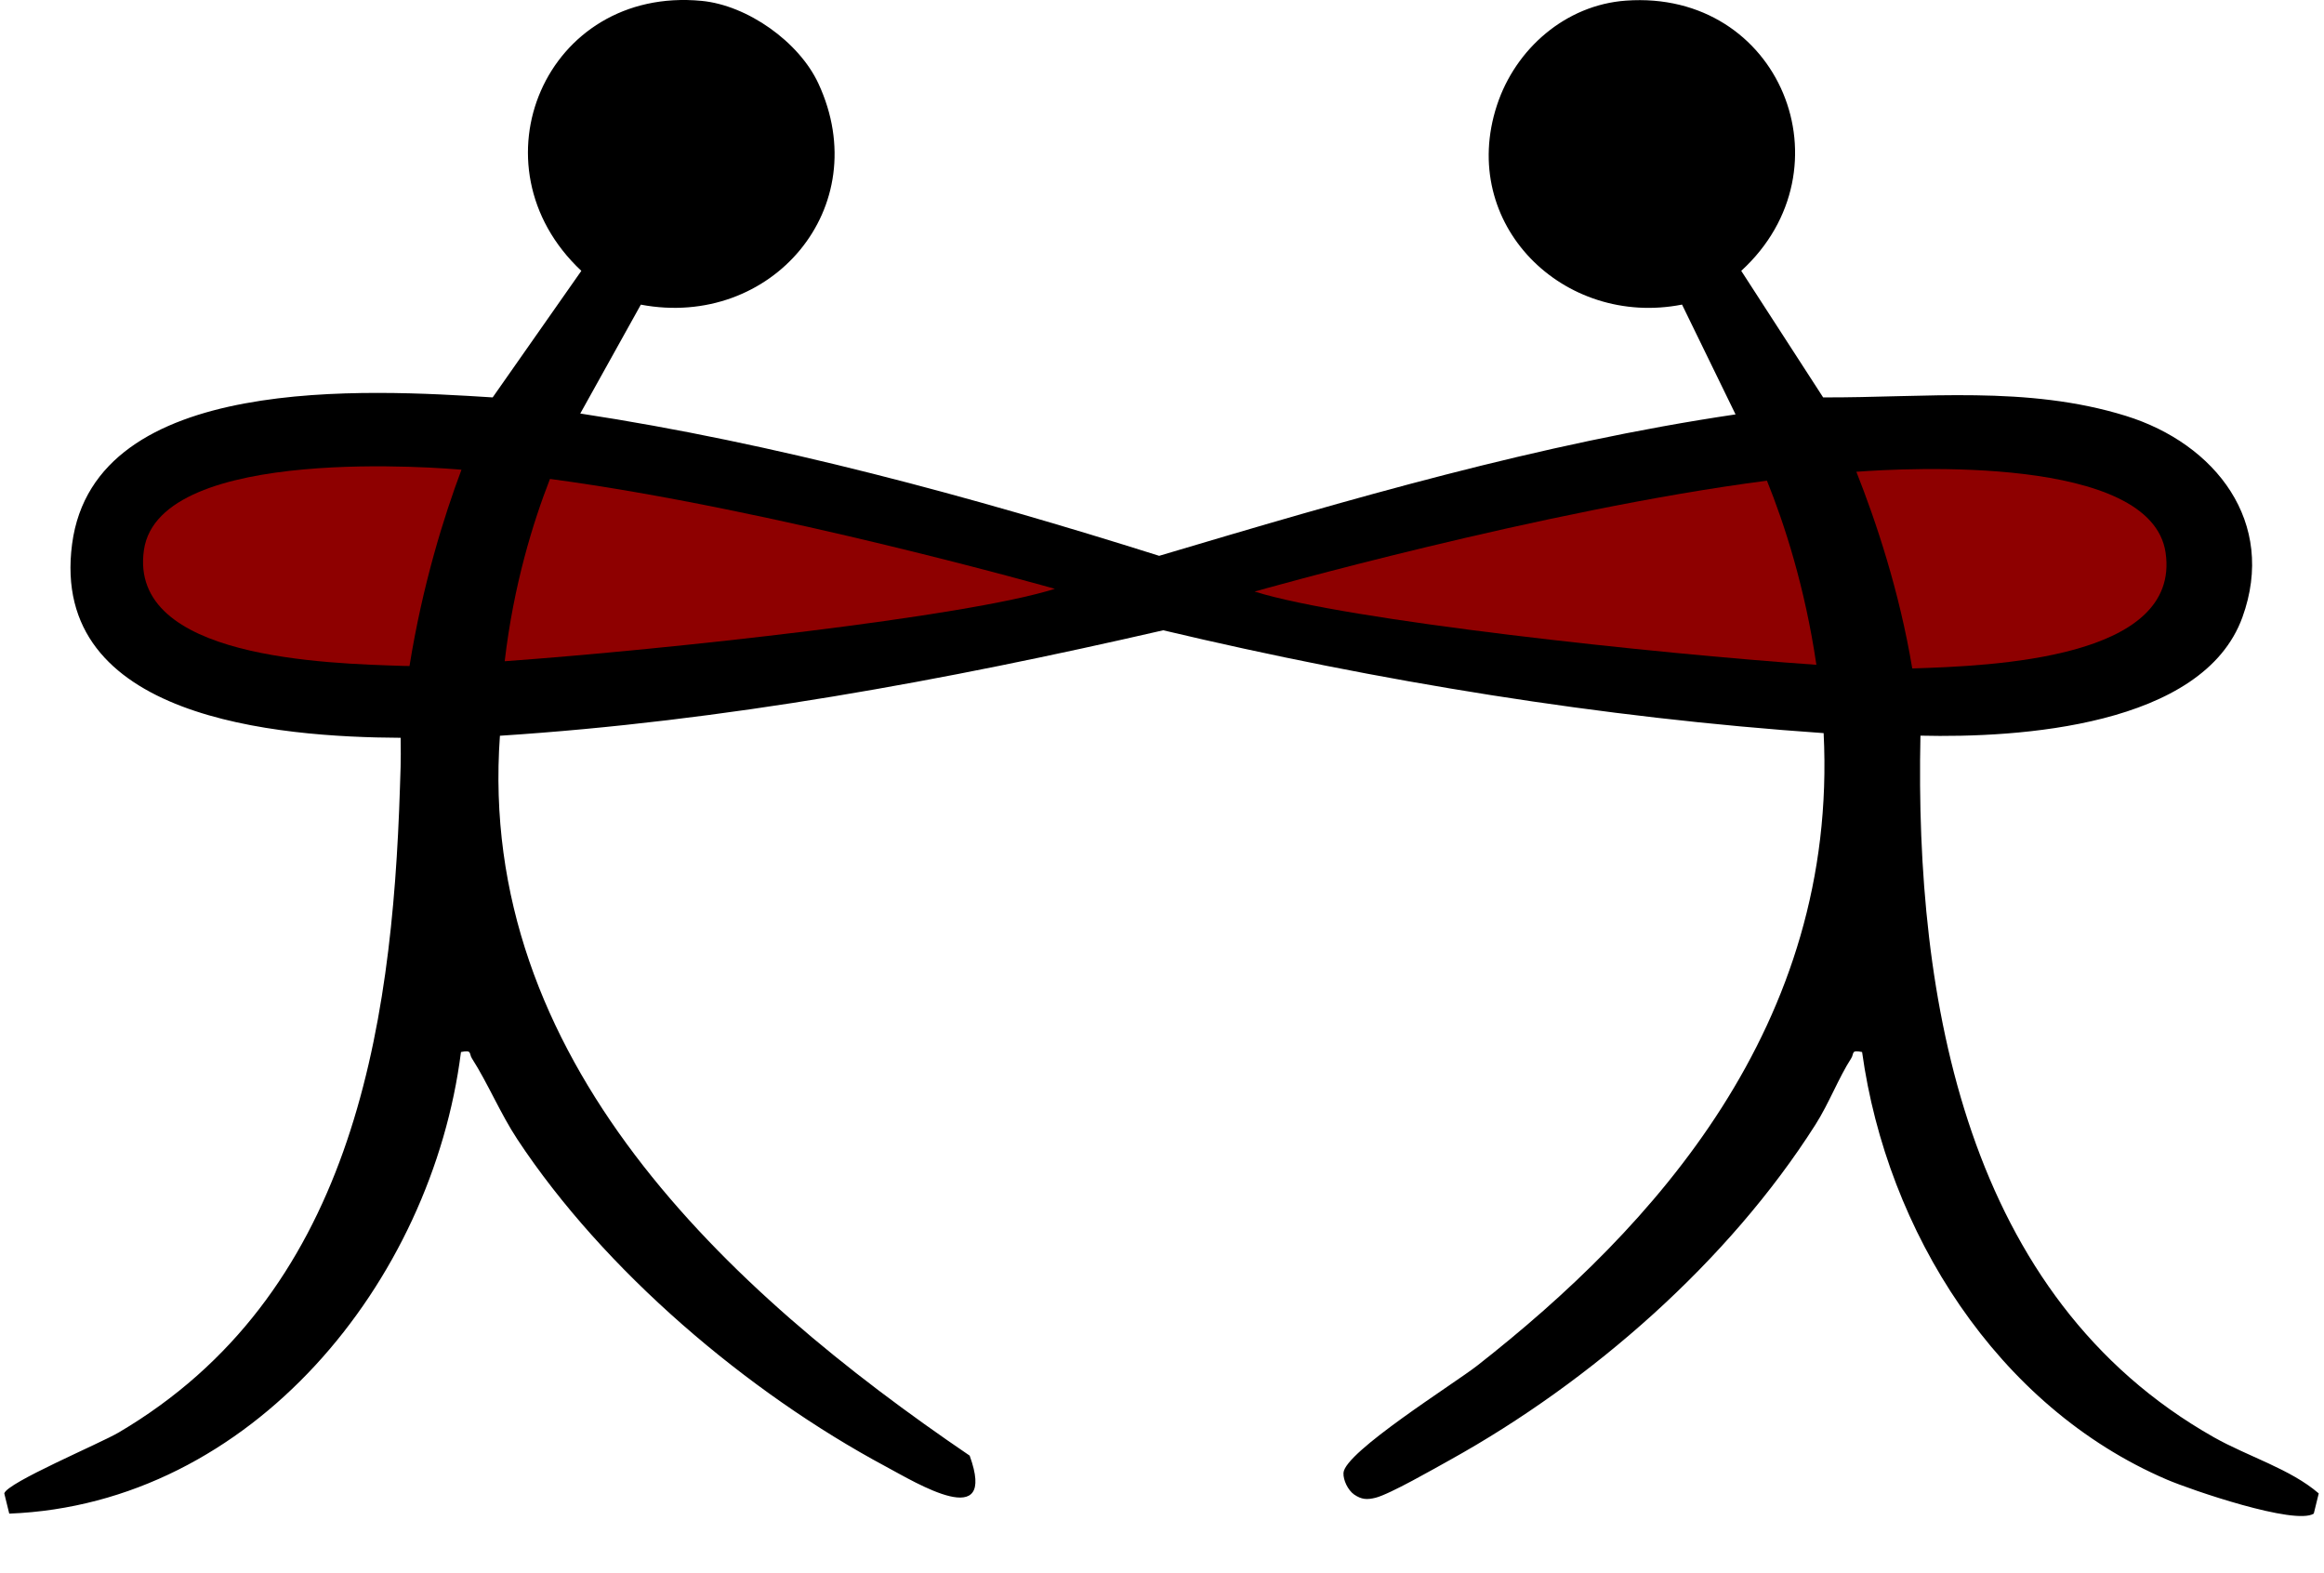
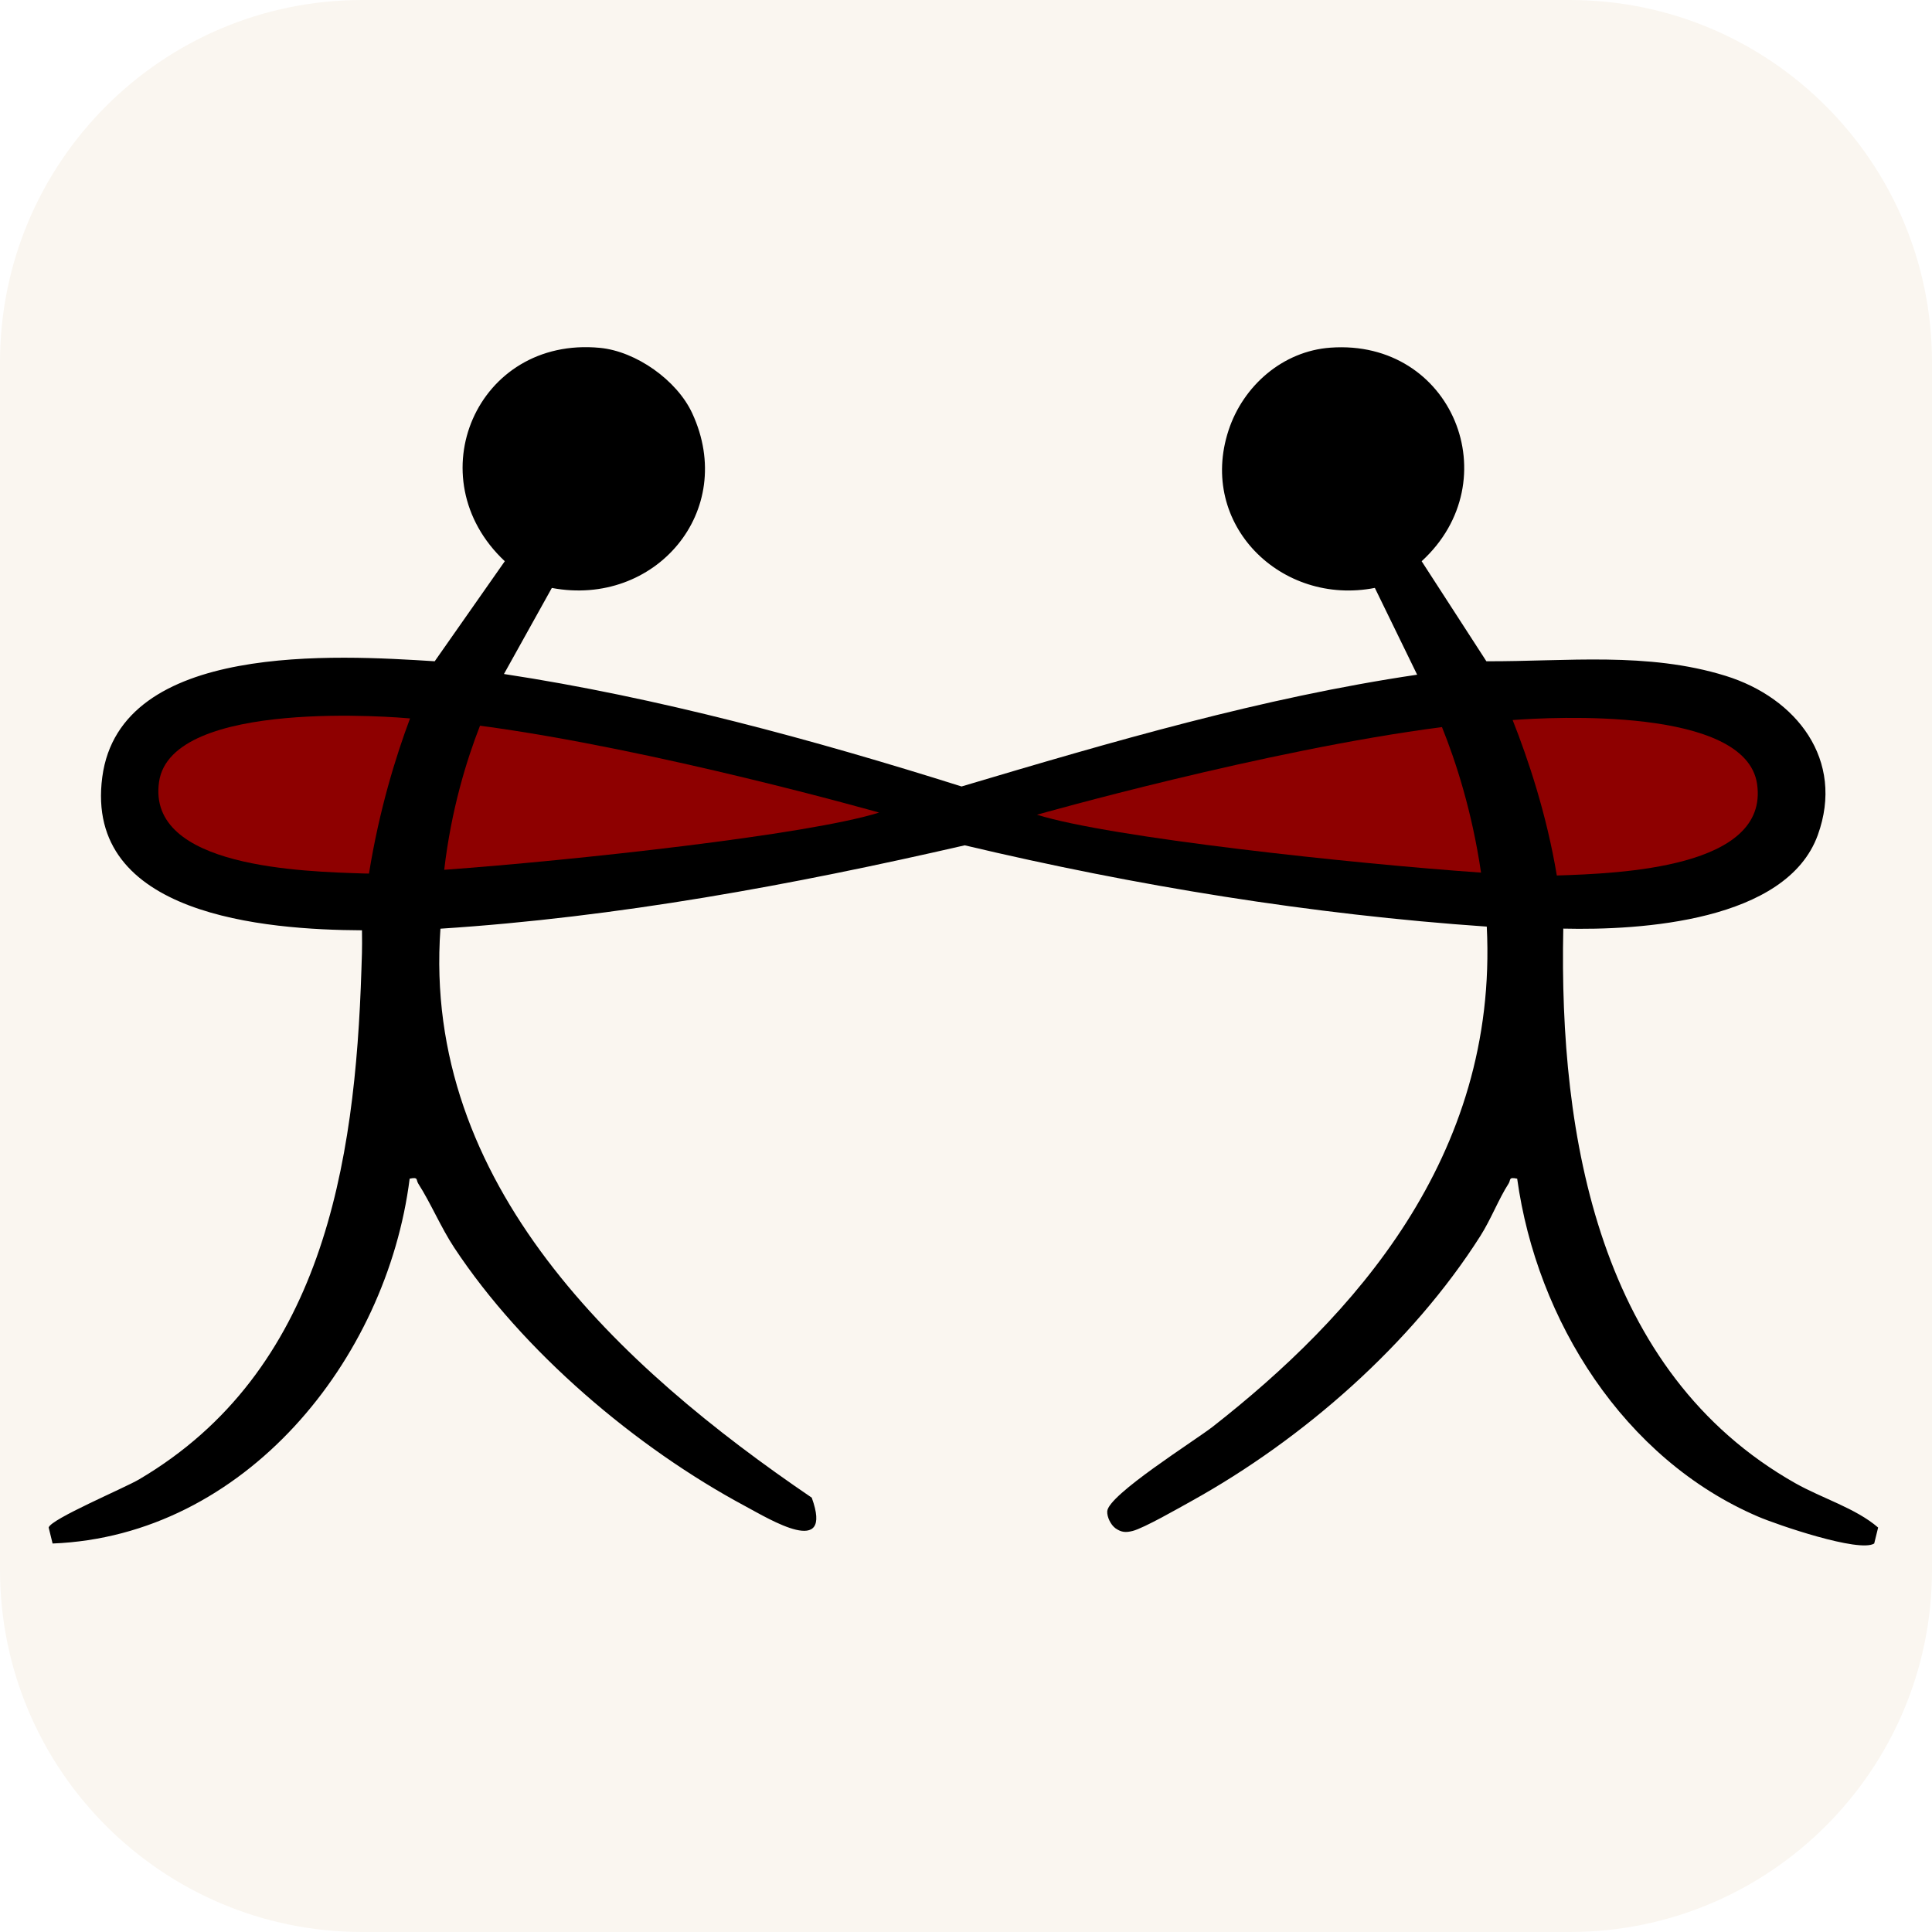
- <svg xmlns="http://www.w3.org/2000/svg" id="Layer_2" data-name="Layer 2" viewBox="0 0 477.28 323" width="477.28" height="323">
+ <svg xmlns="http://www.w3.org/2000/svg" viewBox="0 0 512 512" role="img" aria-label="The 8th Element">
  <defs>
    <style>
-       .cls-1 {
-         fill: none;
-       }
- 
-       .cls-2 {
-         fill: #8e0000;
-       }
+       .mark-red { fill: #8e0000; }
+       .mark-clear { fill: none; }
    </style>
  </defs>
-   <g id="Layer_1-2" data-name="Layer 1">
-     <g>
-       <g>
-         <path d="M119.18,84.92c39.94,6.08,80.44,17.09,118.88,29.22,38.91-11.58,78.11-23.09,118.37-29.04l-10.99-22.55c-24.31,4.77-46.03-16.48-38.01-40.94,3.8-11.58,14.09-20.59,26.48-21.48,31.68-2.28,46.55,34.55,23.69,55.49l16.82,25.99c20.84.08,41.84-2.51,62.16,3.79,18.38,5.7,31.03,21.81,23.94,41.37-8.13,22.41-45.97,24.79-66.12,24.3-1.15,54.19,9.31,115.28,60.28,144.09,7,3.95,15.69,6.49,21.52,11.52l-1.02,4.15c-3.86,2.45-25.26-4.88-30.17-6.99-34.89-14.95-57.5-50.99-62.59-87.8-2.34-.5-1.6.31-2.24,1.29-2.56,3.96-4.58,9.29-7.34,13.62-17.83,28.06-46,52.74-75.04,68.85-3.25,1.8-12.38,7.04-15.3,7.77-1.76.44-2.87.38-4.4-.66-1.27-.9-2.27-2.96-2.19-4.44.22-4.28,22.78-18.36,27.49-22.05,36.09-28.28,74.12-69.8,71.12-129.87-.05-.92.38,1.09,0,0-45.54-3.14-91.31-10.61-135.63-21.12-44.82,10.3-90.2,18.68-136.22,21.66-4.77,66.34,46.48,113.85,96.47,147.83,5.74,15.85-10.92,5.62-17.22,2.24-28.47-15.25-57.86-40.22-75.68-67.21-3.45-5.23-6.09-11.57-9.33-16.62-.63-.99.1-1.78-2.24-1.29-5.97,47.21-42.96,92.85-92.77,94.79l-1.02-4.15c.52-2.2,19.67-10.25,23.51-12.52,47.53-28.01,56.14-81.59,57.75-132.51.08-2.62.23-5.13.14-10.14-25.2-.13-72.24-3.87-67.47-39.82,4.67-35.22,61.06-31.67,86.37-30.08l18.21-25.99C96.31,33.98,112.09-2.89,144.1.18c9.39.9,20,8.39,23.98,16.98,11.82,25.48-9.69,50.46-36.47,45.4l-12.44,22.36Z" />
-         <path class="cls-2" d="M94.77,96.46c-3.63,9.69-7.99,23.64-10.67,40.31-.46,0-.87,0-1.24-.02-15.58-.51-56.56-1.4-53.3-23.81,3.18-21.92,62.64-16.71,65.21-16.48Z" />
-         <path class="cls-2" d="M216.64,120.92c-18.42,5.8-79.29,12.42-112.99,14.87,1.82-15.64,5.82-28.54,9.3-37.44,45.75,6.11,103.69,22.57,103.69,22.57Z" />
-         <path class="cls-1" d="M112.95,98.35c-3.48,8.9-7.48,21.8-9.3,37.44-8.76.64-15.68.99-19.55.98,2.68-16.67,7.04-30.62,10.67-40.31.06.01.09.01.09.01,5.67.38,11.76,1.03,18.09,1.88Z" />
-         <path class="cls-2" d="M373.03,136.52c-33.15-2.3-96.51-9.1-115.37-15.04,0,0,59.24-16.82,105.22-22.77,3.6,8.92,7.81,21.88,10.15,37.81Z" />
-         <path class="cls-2" d="M392.72,137.27c-2.65-15.91-7.46-30.25-11.48-40.39,10.19-.76,60.58-3.51,63.51,16.62,3.17,21.83-35.62,23.24-52.03,23.77Z" />
-         <path class="cls-1" d="M392.72,137.27c-.44.01-.86.03-1.27.04-3.22.11-9.8-.19-18.42-.79-2.34-15.93-6.55-28.89-10.15-37.81,5.78-.76,11.35-1.33,16.57-1.68,0,0,.64-.06,1.79-.15,4.02,10.14,8.83,24.48,11.48,40.39Z" />
-         <path class="cls-1" d="M374.5,150.54c-.31-4.89-.82-9.57-1.47-14.02" />
-         <path class="cls-1" d="M362.88,98.71c-3.52-8.74-6.46-13.6-6.46-13.6" />
-         <path class="cls-1" d="M394.38,151.06c-.34-4.68-.92-9.3-1.66-13.79" />
-         <path class="cls-1" d="M381.24,96.88c-3.76-9.46-6.83-15.27-6.83-15.27" />
-         <path class="cls-1" d="M84.1,136.77c-.76,4.7-1.38,9.63-1.82,14.73" />
-         <path class="cls-1" d="M101.18,81.6s-2.87,5.42-6.41,14.86" />
-         <path class="cls-1" d="M103.65,135.79c-.57,4.85-.93,9.96-1,15.29" />
-         <path class="cls-1" d="M119.18,84.92s-2.88,4.85-6.23,13.43" />
-       </g>
-     </g>
+   <rect width="512" height="512" rx="96" fill="#faf6f0" />
+   <g transform="translate(12 92) scale(1.02)">
+     <path d="M119.18,84.92c39.94,6.08,80.44,17.09,118.88,29.22,38.91-11.58,78.11-23.09,118.37-29.04l-10.99-22.55c-24.31,4.77-46.03-16.48-38.01-40.94,3.8-11.58,14.09-20.59,26.48-21.48,31.68-2.28,46.55,34.55,23.69,55.49l16.82,25.99c20.84.08,41.84-2.51,62.16,3.79,18.38,5.7,31.03,21.81,23.94,41.37-8.13,22.41-45.97,24.79-66.12,24.3-1.15,54.19,9.31,115.28,60.28,144.09,7,3.95,15.69,6.49,21.52,11.52l-1.02,4.15c-3.86,2.45-25.26-4.88-30.17-6.99-34.89-14.95-57.5-50.99-62.59-87.8-2.34-.5-1.6.31-2.24,1.29-2.56,3.96-4.58,9.29-7.34,13.62-17.83,28.06-46,52.74-75.04,68.85-3.25,1.8-12.38,7.04-15.3,7.77-1.76.44-2.87.38-4.4-.66-1.27-.9-2.27-2.96-2.19-4.44.22-4.28,22.78-18.36,27.49-22.05,36.09-28.28,74.12-69.8,71.12-129.87-.05-.92.38,1.09,0,0-45.54-3.14-91.31-10.61-135.63-21.12-44.82,10.3-90.2,18.68-136.22,21.66-4.77,66.34,46.48,113.85,96.47,147.83,5.74,15.85-10.92,5.62-17.22,2.24-28.47-15.25-57.86-40.22-75.68-67.21-3.45-5.23-6.09-11.57-9.33-16.62-.63-.99.1-1.78-2.24-1.29-5.97,47.21-42.96,92.85-92.77,94.79l-1.02-4.15c.52-2.2,19.67-10.25,23.51-12.52,47.53-28.01,56.14-81.59,57.75-132.51.08-2.62.23-5.13.14-10.14-25.2-.13-72.24-3.87-67.47-39.82,4.67-35.22,61.06-31.67,86.37-30.08l18.21-25.99C96.31,33.98,112.09-2.89,144.1.18c9.39.9,20,8.39,23.98,16.98,11.82,25.48-9.69,50.46-36.47,45.4l-12.44,22.36Z" />
+     <path class="mark-red" d="M94.77,96.46c-3.63,9.69-7.99,23.64-10.67,40.31-.46,0-.87,0-1.24-.02-15.58-.51-56.56-1.4-53.3-23.81,3.18-21.92,62.64-16.71,65.21-16.48Z" />
+     <path class="mark-red" d="M216.64,120.92c-18.42,5.8-79.29,12.42-112.99,14.87,1.82-15.64,5.82-28.54,9.3-37.44,45.75,6.11,103.69,22.57,103.69,22.57Z" />
+     <path class="mark-clear" d="M112.95,98.35c-3.48,8.9-7.48,21.8-9.3,37.44-8.76.64-15.68.99-19.55.98,2.68-16.67,7.04-30.62,10.67-40.31.06.01.09.01.09.01,5.67.38,11.76,1.03,18.09,1.88Z" />
+     <path class="mark-red" d="M373.03,136.52c-33.15-2.3-96.51-9.1-115.37-15.04,0,0,59.24-16.82,105.22-22.77,3.6,8.92,7.81,21.88,10.15,37.81Z" />
+     <path class="mark-red" d="M392.72,137.27c-2.65-15.91-7.46-30.25-11.48-40.39,10.19-.76,60.58-3.51,63.51,16.62,3.17,21.83-35.62,23.24-52.03,23.77Z" />
+     <path class="mark-clear" d="M392.72,137.27c-.44.01-.86.03-1.27.04-3.22.11-9.8-.19-18.42-.79-2.34-15.93-6.55-28.89-10.15-37.81,5.78-.76,11.35-1.33,16.57-1.68,0,0,.64-.06,1.79-.15,4.02,10.14,8.83,24.48,11.48,40.39Z" />
+     <path class="mark-clear" d="M374.5,150.54c-.31-4.89-.82-9.57-1.47-14.02" />
+     <path class="mark-clear" d="M362.88,98.71c-3.52-8.74-6.46-13.6-6.46-13.6" />
+     <path class="mark-clear" d="M394.38,151.06c-.34-4.68-.92-9.3-1.66-13.79" />
+     <path class="mark-clear" d="M381.24,96.88c-3.76-9.46-6.83-15.27-6.83-15.27" />
+     <path class="mark-clear" d="M84.1,136.77c-.76,4.7-1.38,9.63-1.82,14.73" />
+     <path class="mark-clear" d="M101.18,81.6s-2.87,5.42-6.41,14.86" />
+     <path class="mark-clear" d="M103.65,135.79c-.57,4.85-.93,9.96-1,15.29" />
+     <path class="mark-clear" d="M119.18,84.92s-2.88,4.85-6.23,13.43" />
  </g>
</svg>
